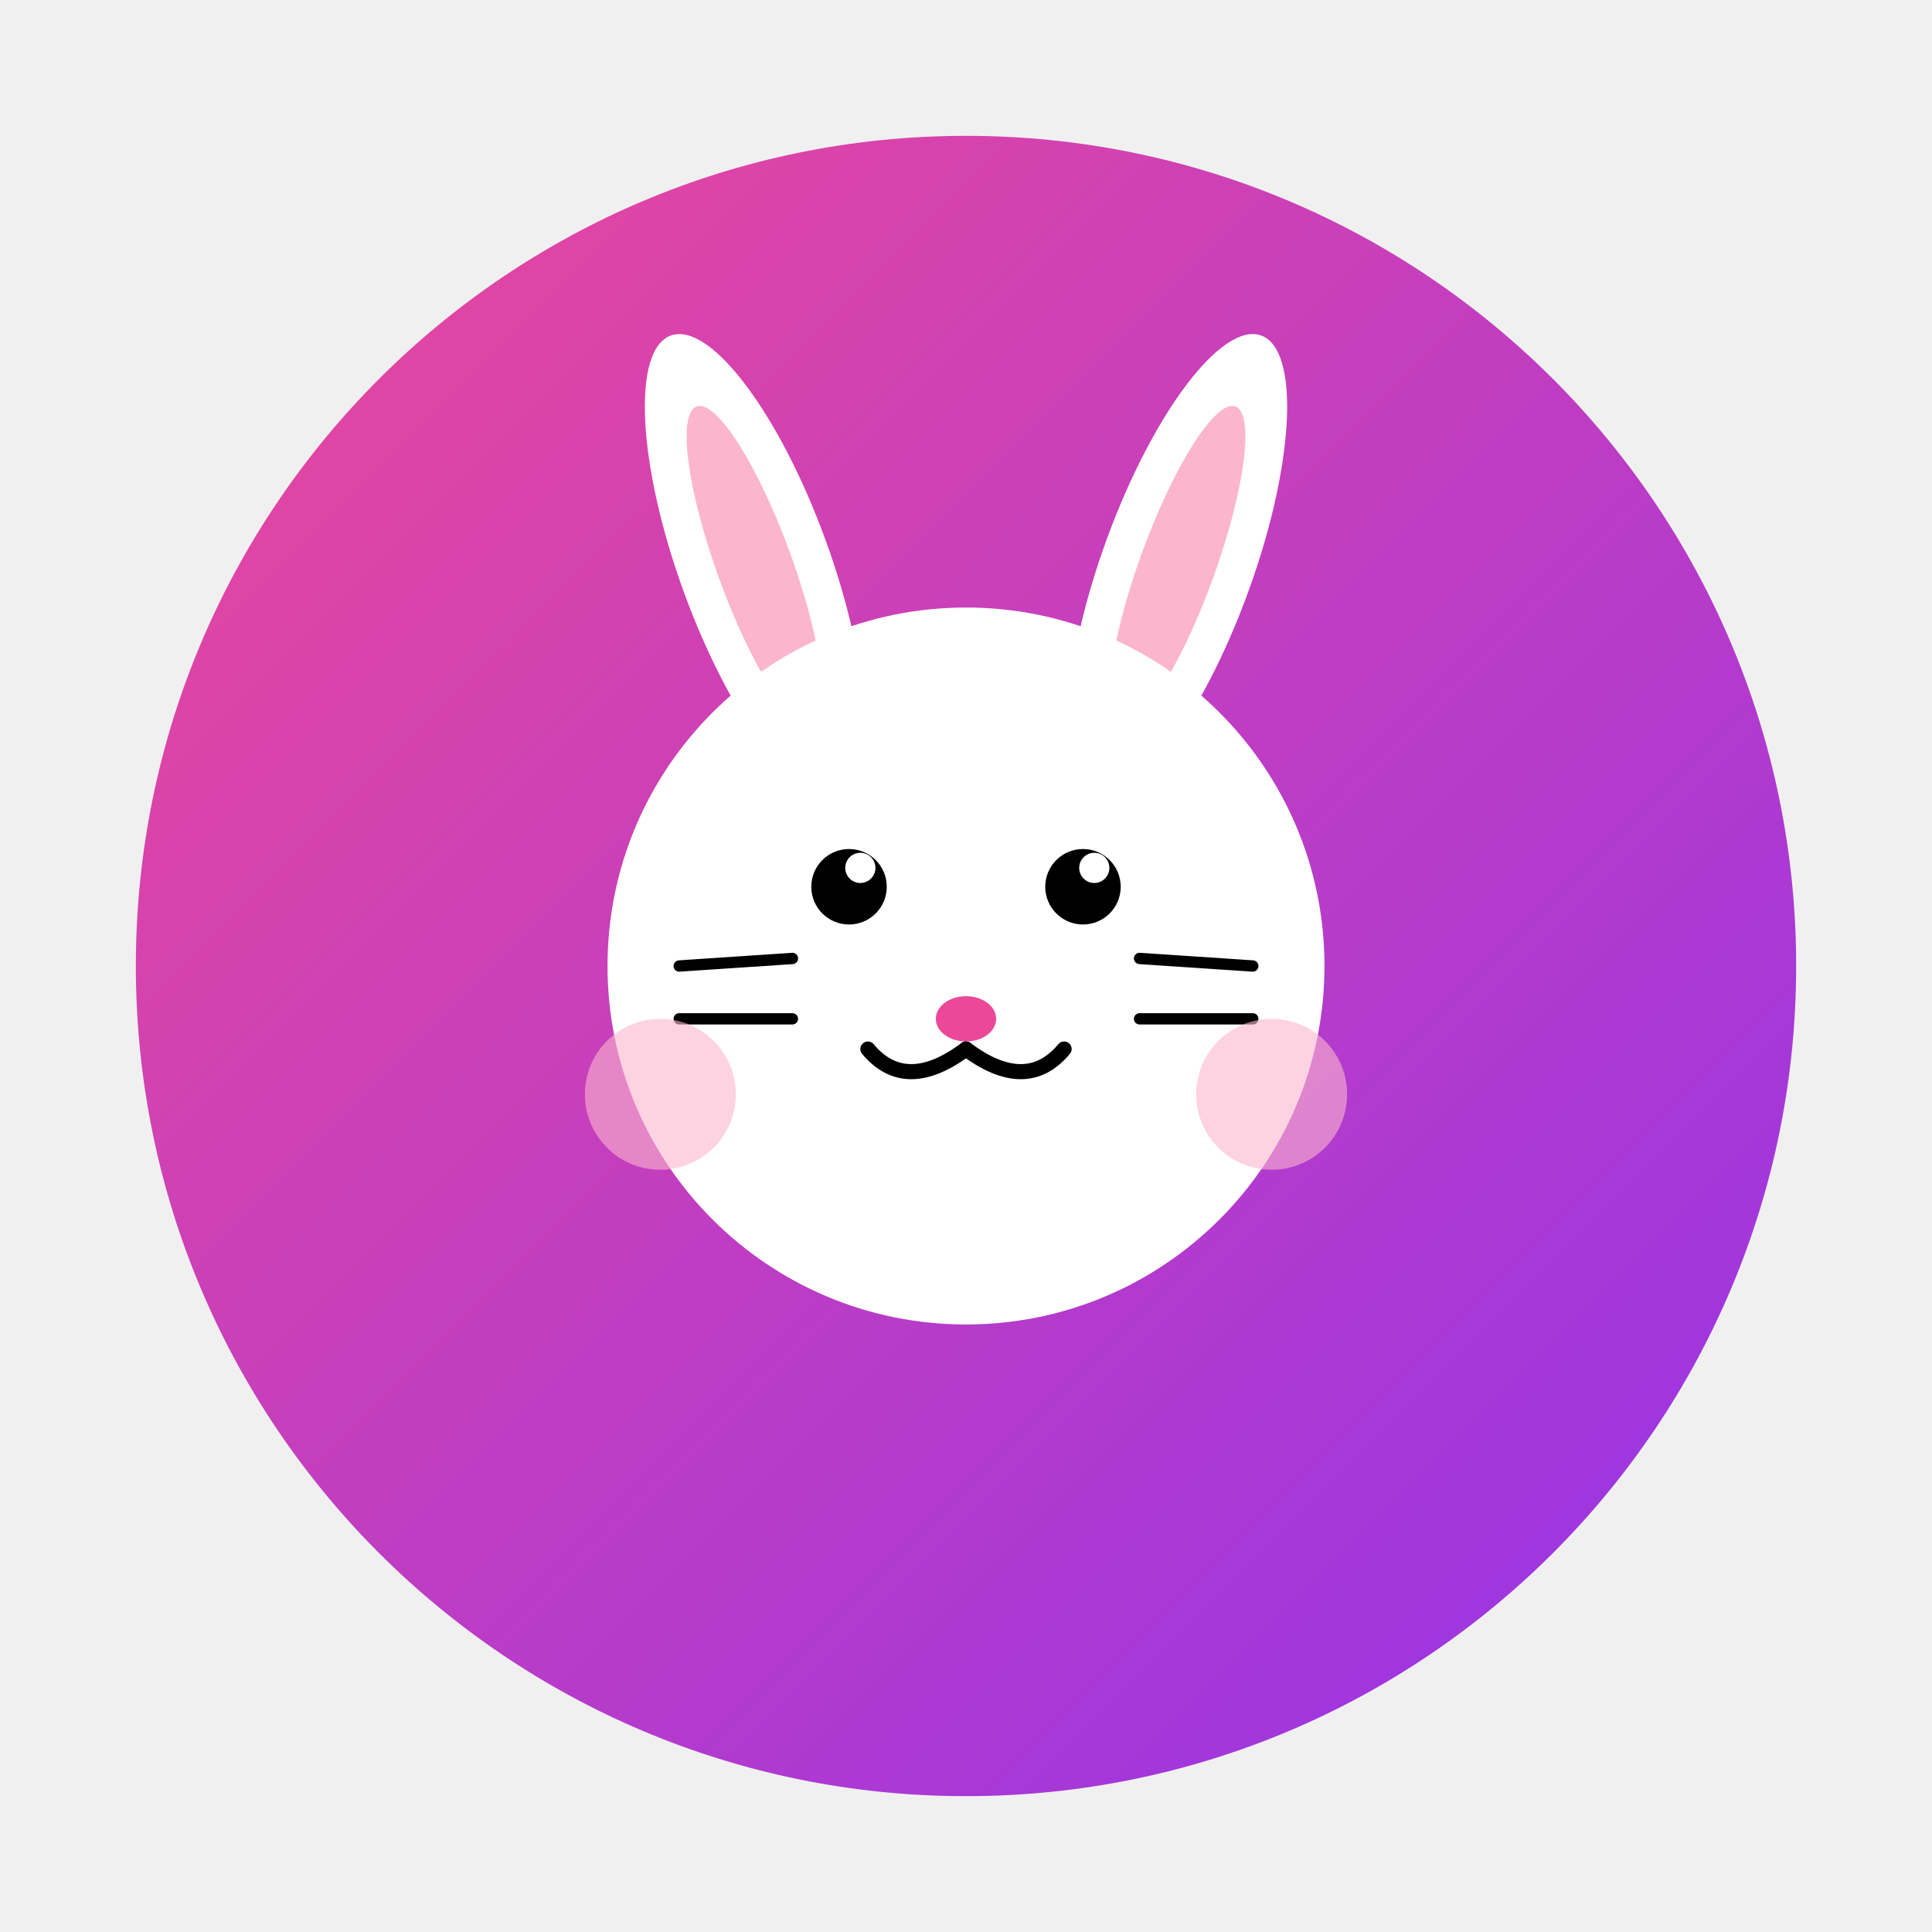
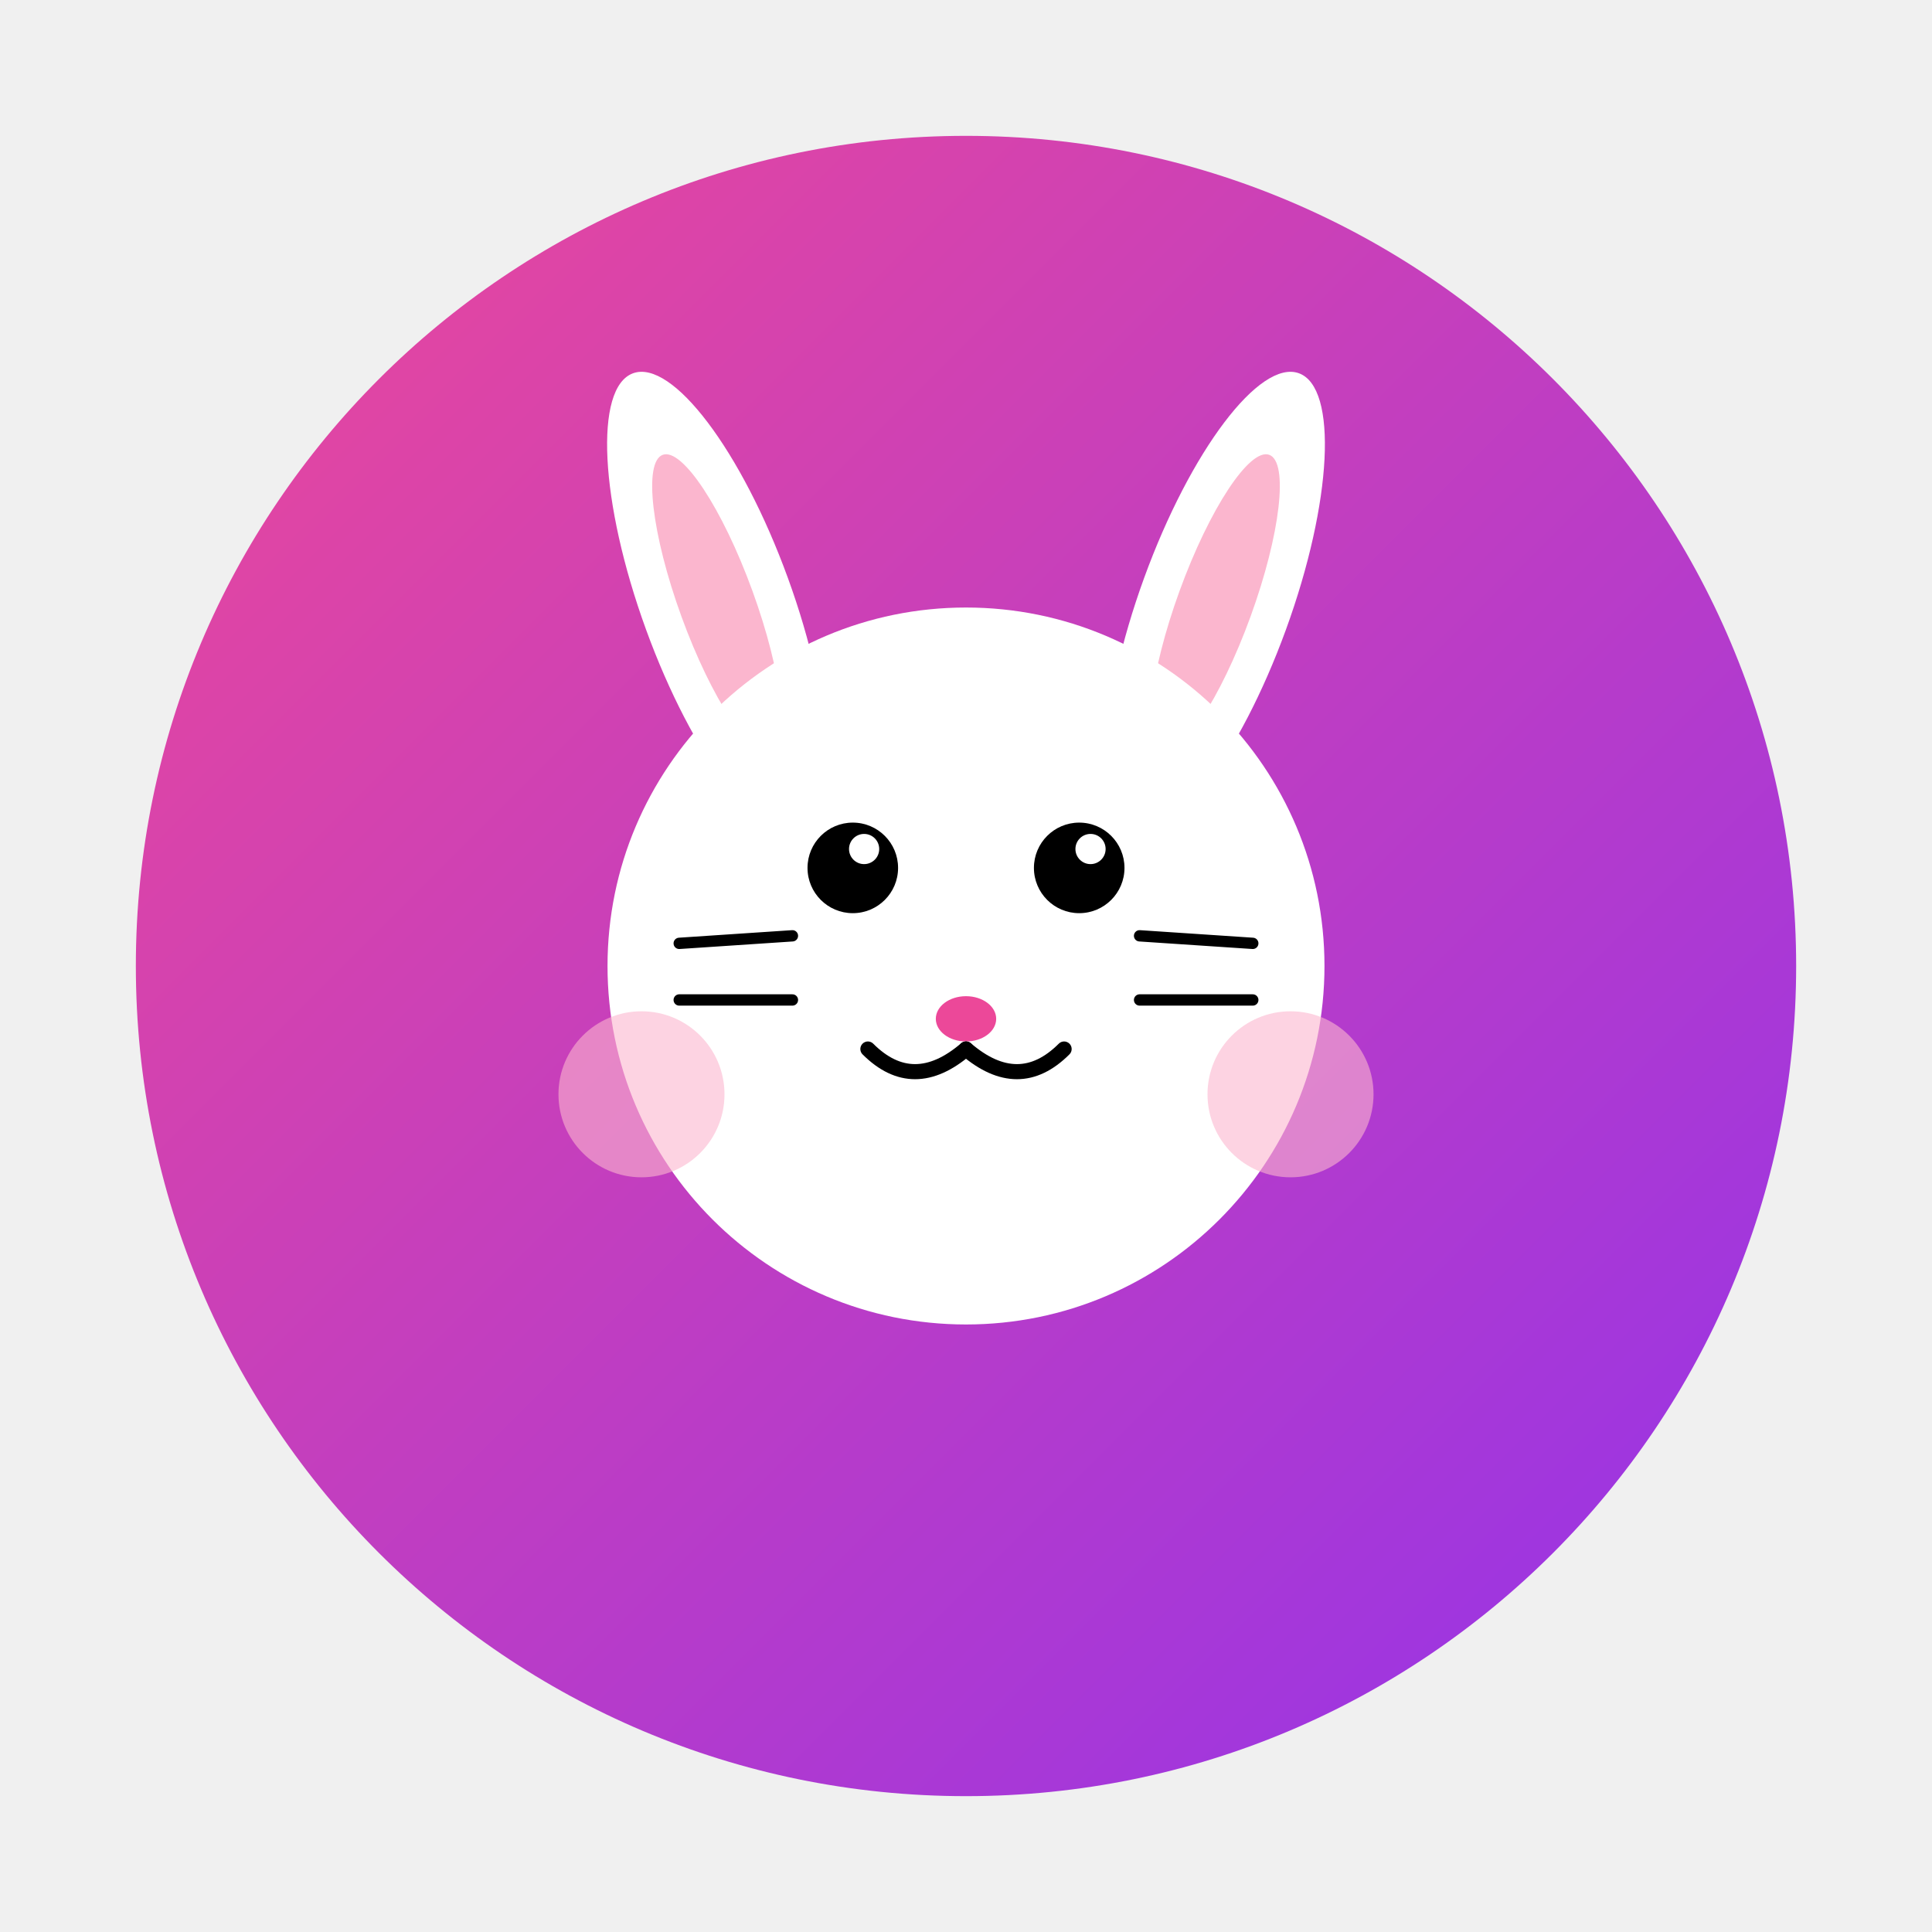
<svg xmlns="http://www.w3.org/2000/svg" width="512" height="512" viewBox="0 0 512 512">
  <defs>
-     <linearGradient id="gradient" x1="0%" y1="0%" x2="100%" y2="100%">
+     <linearGradient id="gradient512" x1="0%" y1="0%" x2="100%" y2="100%">
      <stop offset="0%" style="stop-color:#ec4899;stop-opacity:1" />
      <stop offset="100%" style="stop-color:#9333ea;stop-opacity:1" />
    </linearGradient>
  </defs>
-   <circle cx="256" cy="256" r="220" fill="url(#gradient)" />
-   <ellipse cx="200" cy="150" rx="20" ry="65" fill="white" transform="rotate(-20 200 150)" />
-   <ellipse cx="312" cy="150" rx="20" ry="65" fill="white" transform="rotate(20 312 150)" />
-   <ellipse cx="200" cy="150" rx="10" ry="45" fill="#fbb6ce" transform="rotate(-20 200 150)" />
-   <ellipse cx="312" cy="150" rx="10" ry="45" fill="#fbb6ce" transform="rotate(20 312 150)" />
+   <circle cx="256" cy="256" r="220" fill="url(#gradient512)" />
+   <ellipse cx="190" cy="160" rx="20" ry="65" fill="white" transform="rotate(-20 190 160)" />
+   <ellipse cx="322" cy="160" rx="20" ry="65" fill="white" transform="rotate(20 322 160)" />
+   <ellipse cx="190" cy="160" rx="10" ry="42" fill="#fbb6ce" transform="rotate(-20 190 160)" />
+   <ellipse cx="322" cy="160" rx="10" ry="42" fill="#fbb6ce" transform="rotate(20 322 160)" />
  <circle cx="256" cy="256" r="95" fill="white" />
-   <circle cx="225" cy="235" r="10" fill="black" />
-   <circle cx="287" cy="235" r="10" fill="black" />
-   <circle cx="228" cy="230" r="4" fill="white" />
-   <circle cx="290" cy="230" r="4" fill="white" />
+   <circle cx="226" cy="230" r="12" fill="black" />
+   <circle cx="286" cy="230" r="12" fill="black" />
+   <circle cx="229" cy="225" r="4" fill="white" />
+   <circle cx="289" cy="225" r="4" fill="white" />
  <ellipse cx="256" cy="270" rx="8" ry="6" fill="#ec4899" />
-   <path d="M 256 278 Q 240 290 230 278" stroke="black" stroke-width="4" fill="none" stroke-linecap="round" />
-   <path d="M 256 278 Q 272 290 282 278" stroke="black" stroke-width="4" fill="none" stroke-linecap="round" />
-   <line x1="180" y1="256" x2="210" y2="254" stroke="black" stroke-width="3" stroke-linecap="round" />
-   <line x1="180" y1="270" x2="210" y2="270" stroke="black" stroke-width="3" stroke-linecap="round" />
-   <line x1="302" y1="254" x2="332" y2="256" stroke="black" stroke-width="3" stroke-linecap="round" />
-   <line x1="302" y1="270" x2="332" y2="270" stroke="black" stroke-width="3" stroke-linecap="round" />
-   <circle cx="175" cy="290" r="20" fill="#fbb6ce" opacity="0.6" />
-   <circle cx="337" cy="290" r="20" fill="#fbb6ce" opacity="0.6" />
+   <path d="M 256 278 Q 242 290 230 278" stroke="black" stroke-width="4" fill="none" stroke-linecap="round" />
+   <path d="M 256 278 Q 270 290 282 278" stroke="black" stroke-width="4" fill="none" stroke-linecap="round" />
+   <line x1="180" y1="250" x2="210" y2="248" stroke="black" stroke-width="3" stroke-linecap="round" />
+   <line x1="180" y1="265" x2="210" y2="265" stroke="black" stroke-width="3" stroke-linecap="round" />
+   <line x1="302" y1="248" x2="332" y2="250" stroke="black" stroke-width="3" stroke-linecap="round" />
+   <line x1="302" y1="265" x2="332" y2="265" stroke="black" stroke-width="3" stroke-linecap="round" />
+   <circle cx="170" cy="290" r="22" fill="#fbb6ce" opacity="0.6" />
+   <circle cx="342" cy="290" r="22" fill="#fbb6ce" opacity="0.6" />
</svg>
